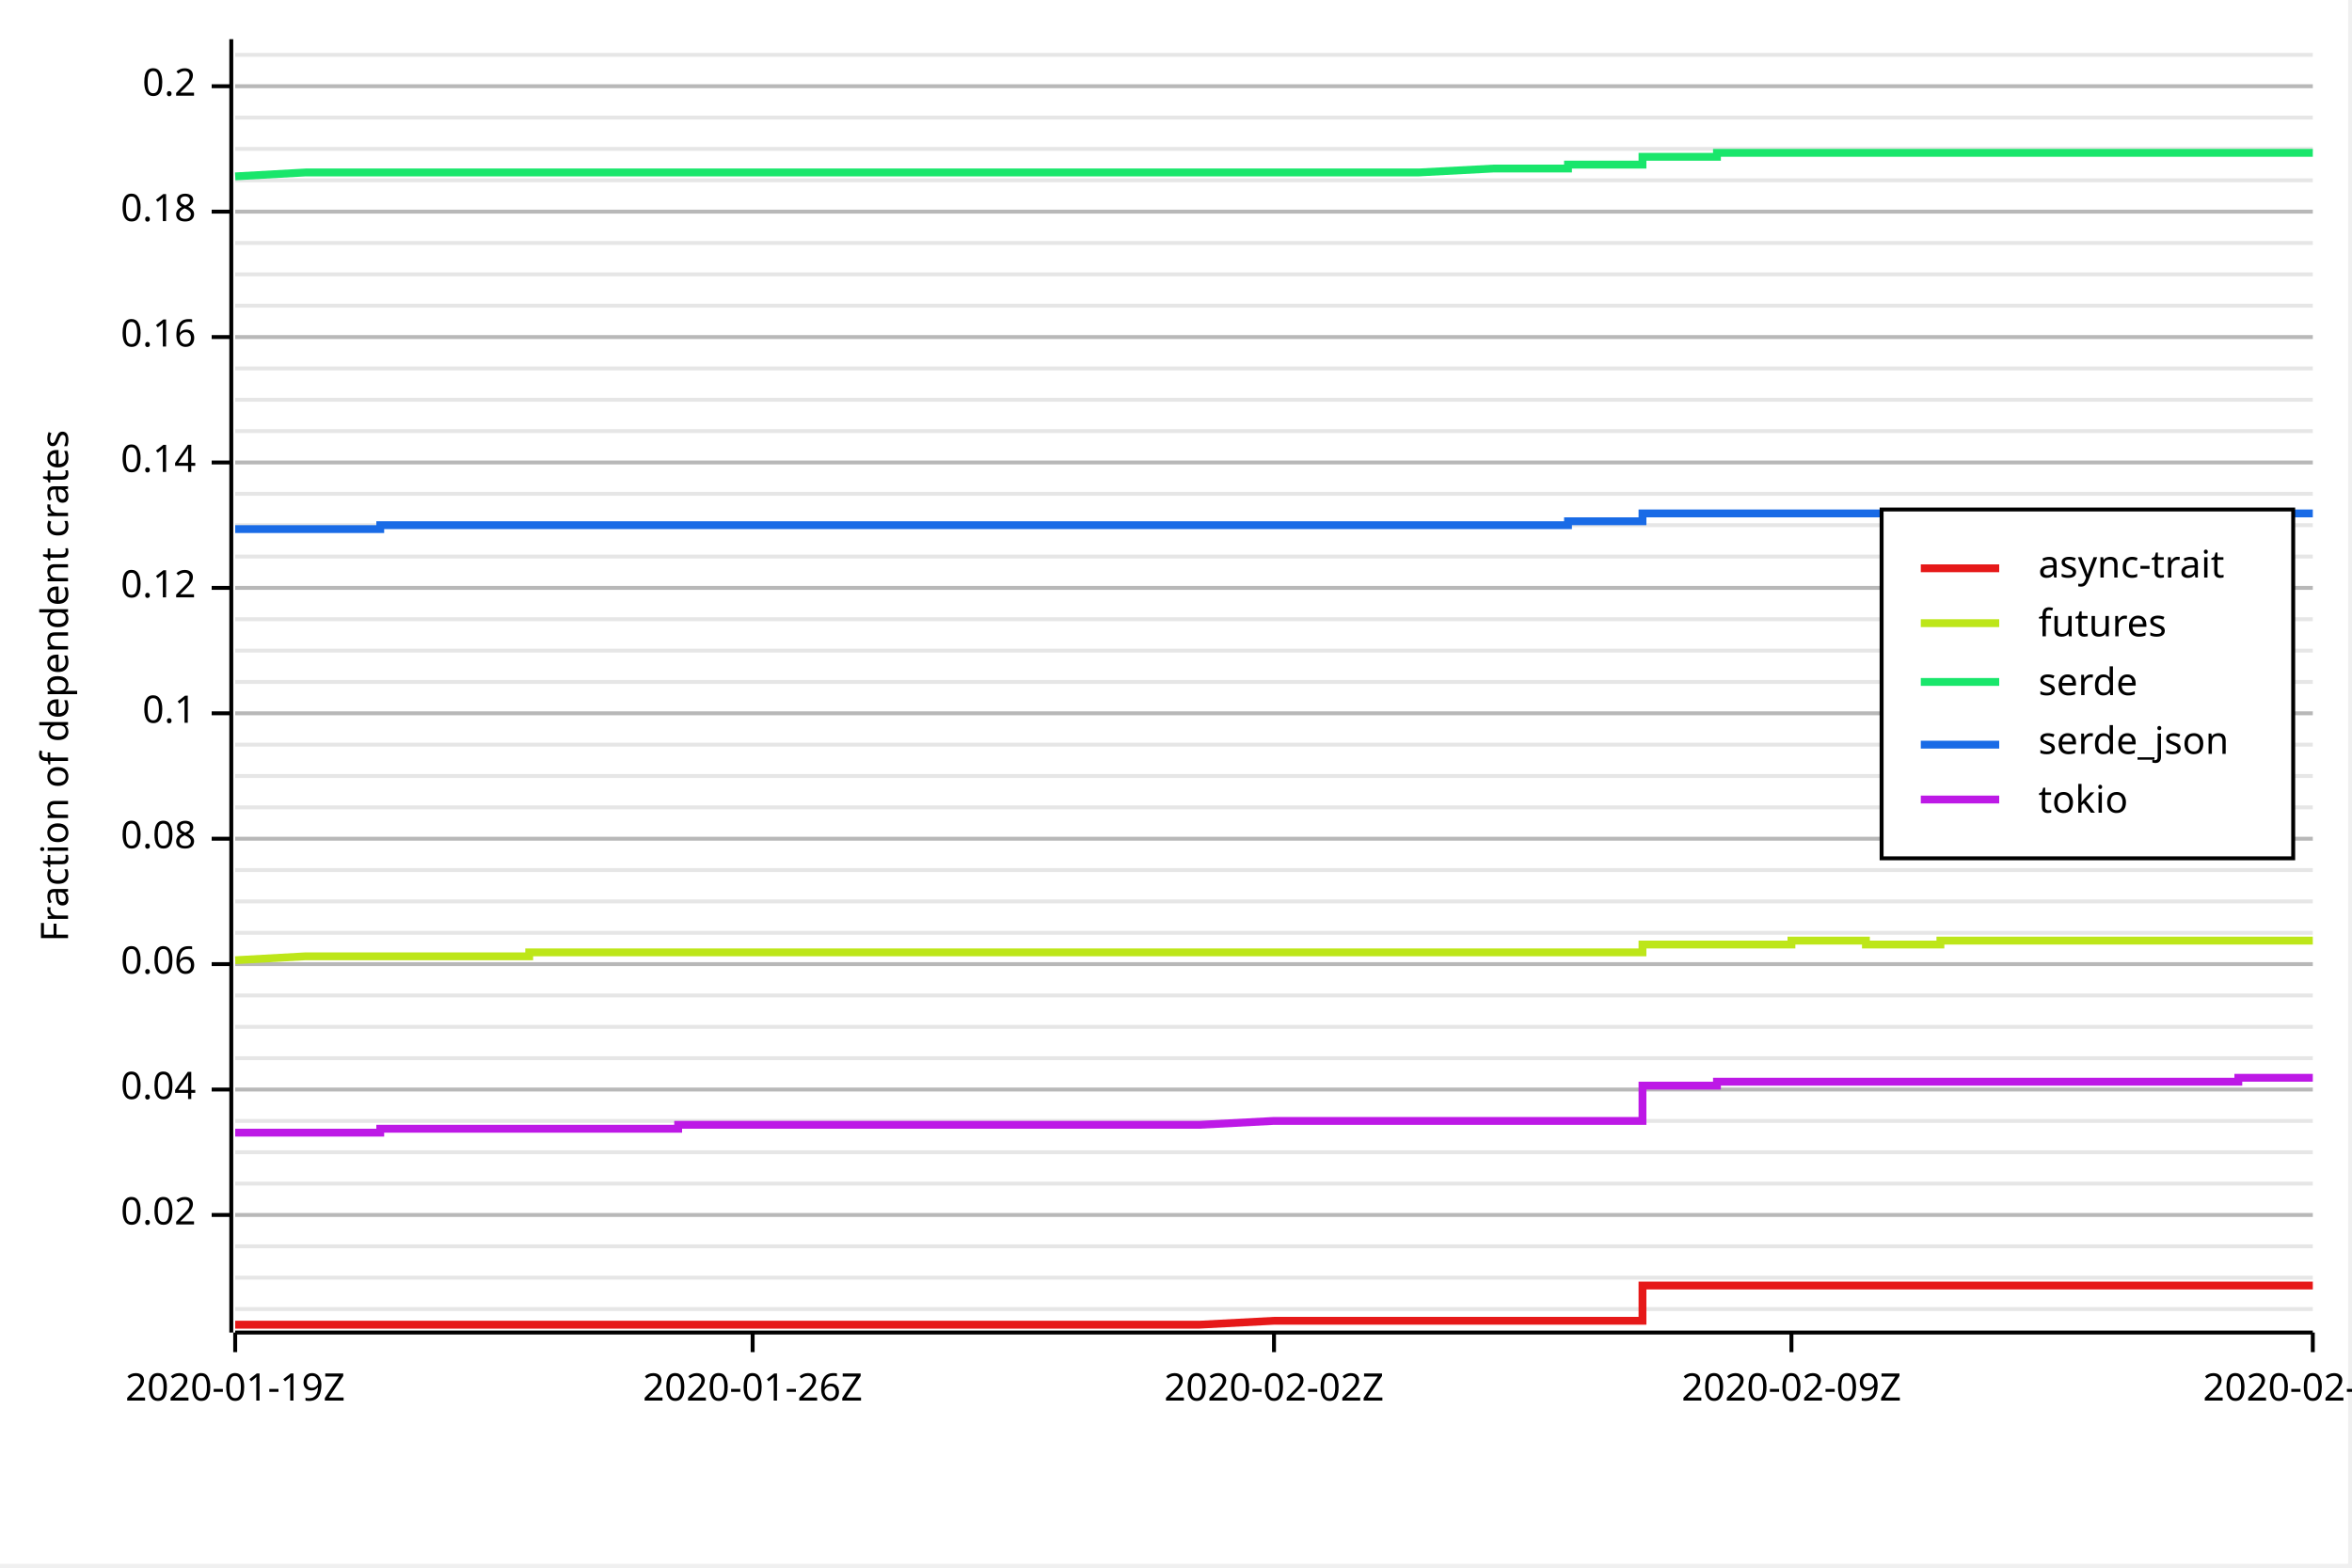
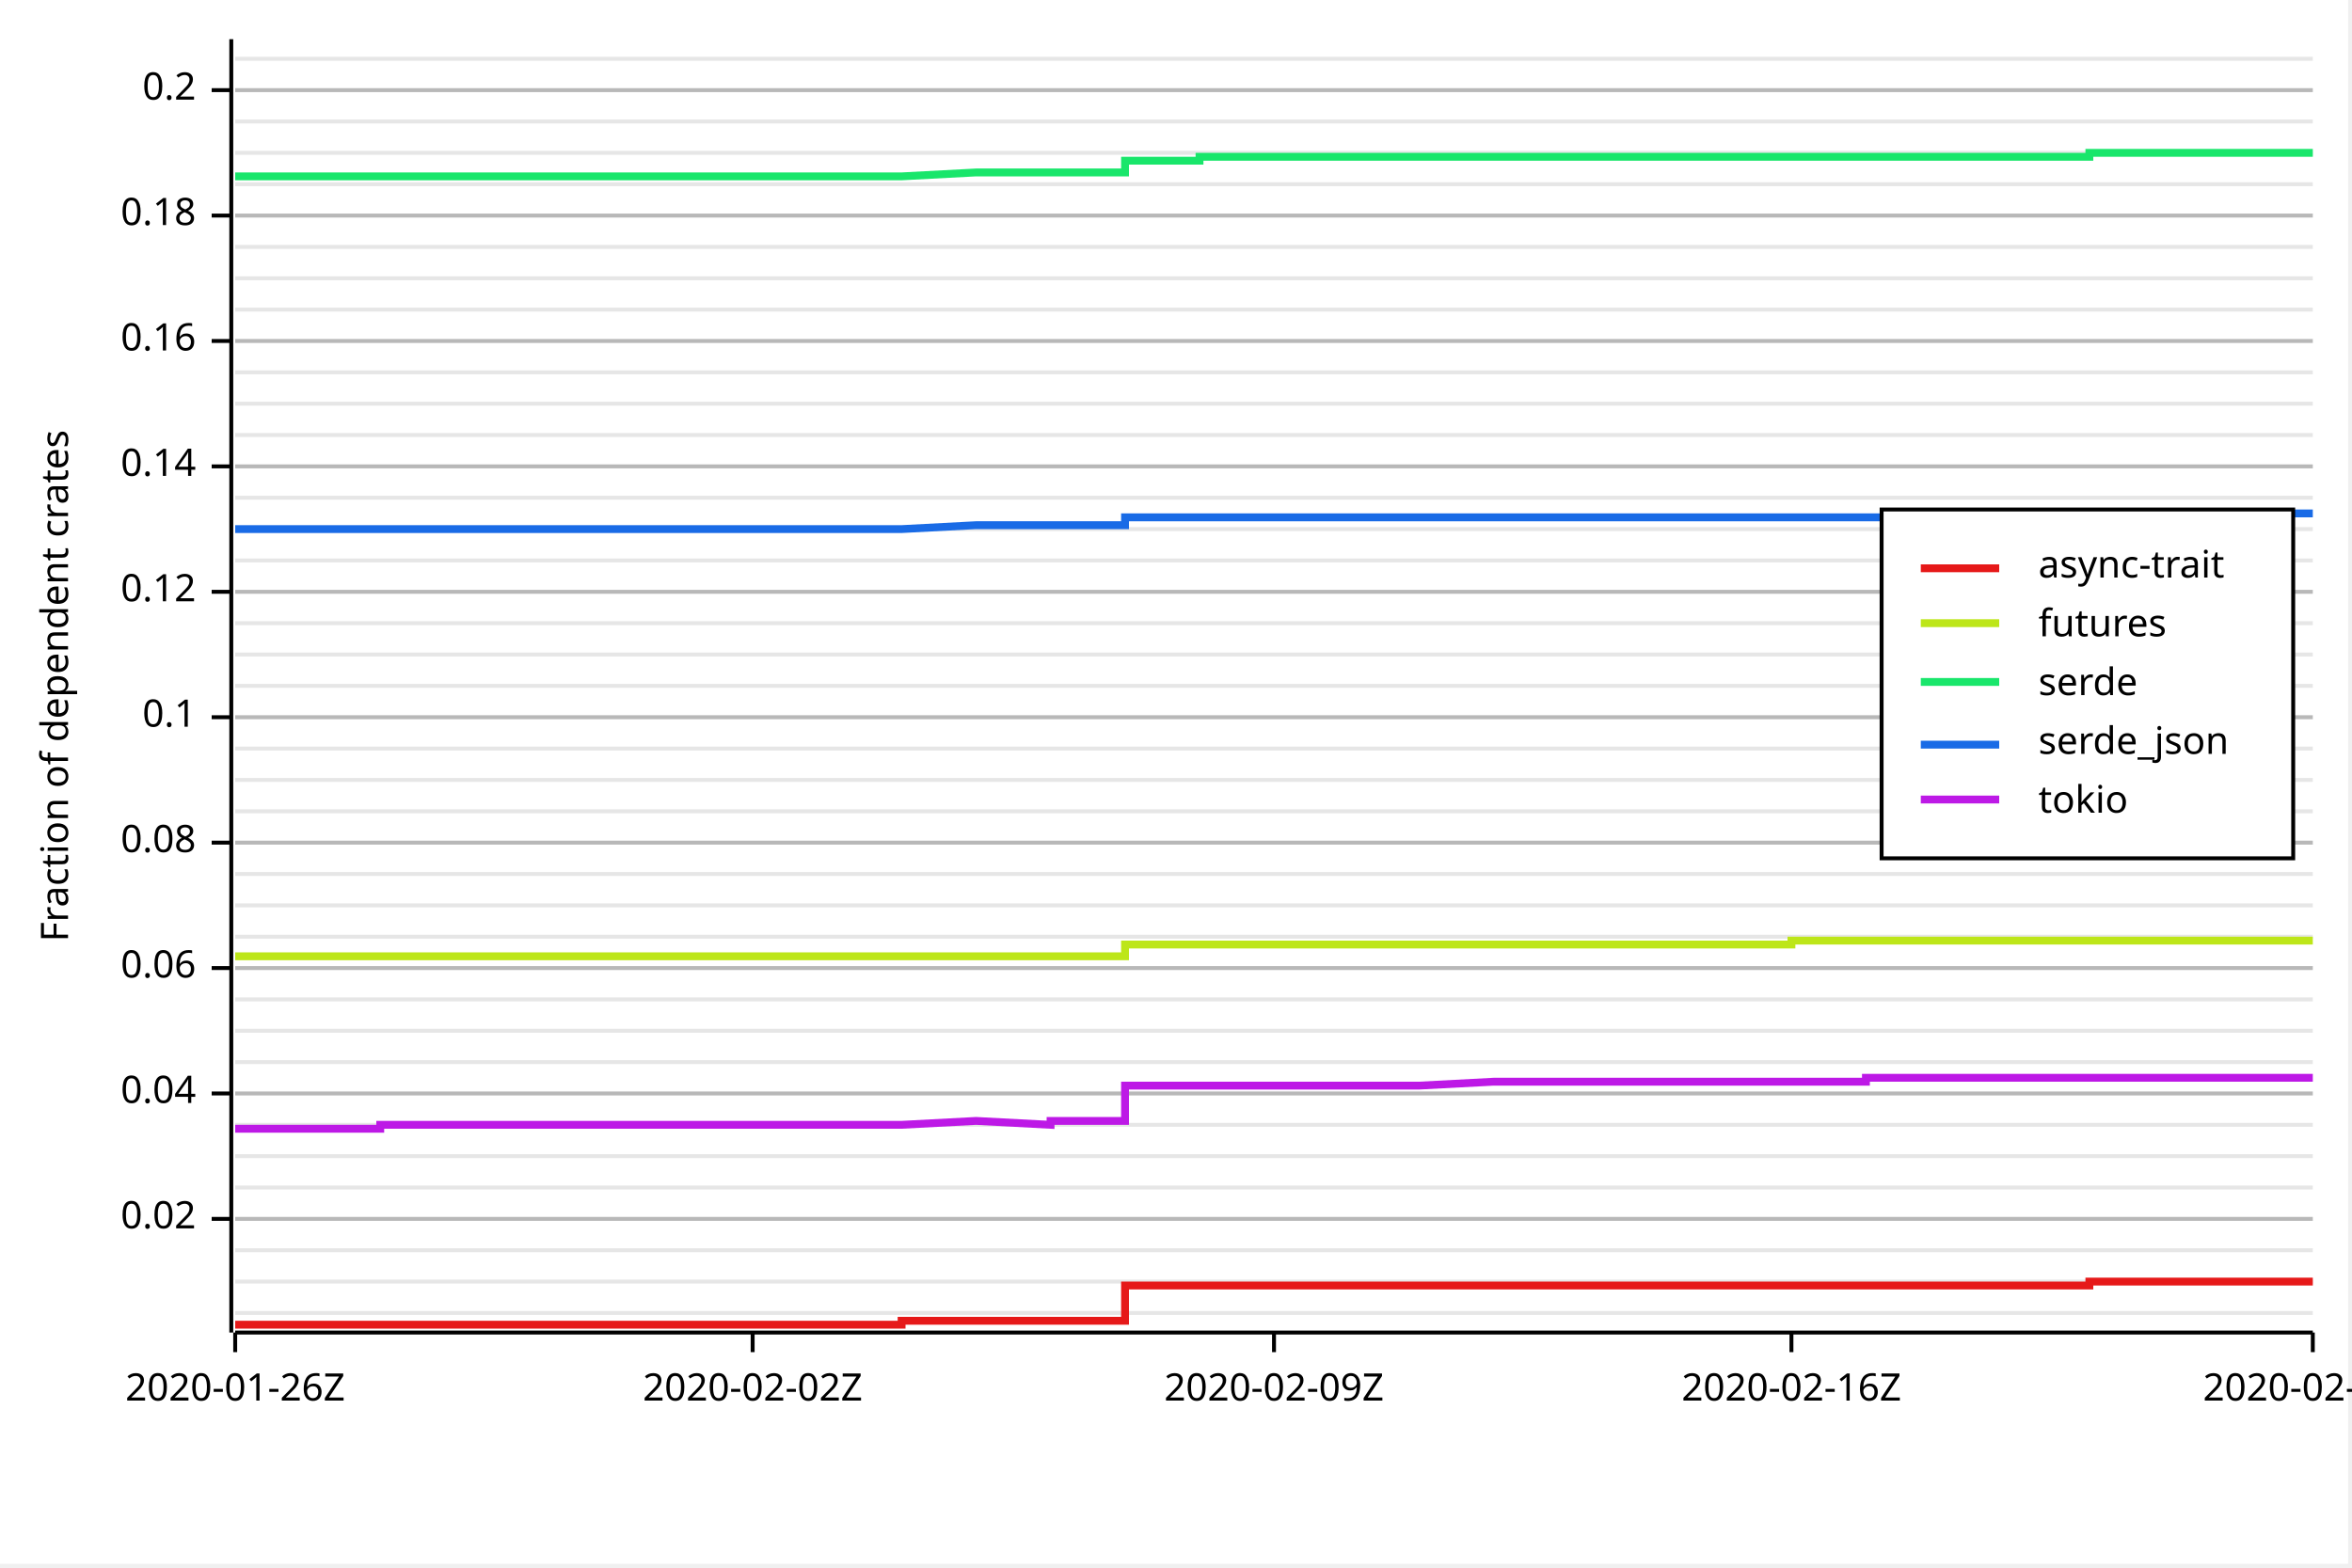
<svg xmlns="http://www.w3.org/2000/svg" width="600" height="400">
  <rect x="0" y="0" width="599" height="399" opacity="1" fill="#FFFFFF" stroke="none" />
-   <line opacity="0.1" stroke="#000000" stroke-width="1" x1="60" y1="334" x2="590" y2="334" />
-   <line opacity="0.1" stroke="#000000" stroke-width="1" x1="60" y1="326" x2="590" y2="326" />
-   <line opacity="0.1" stroke="#000000" stroke-width="1" x1="60" y1="318" x2="590" y2="318" />
-   <line opacity="0.1" stroke="#000000" stroke-width="1" x1="60" y1="310" x2="590" y2="310" />
-   <line opacity="0.1" stroke="#000000" stroke-width="1" x1="60" y1="302" x2="590" y2="302" />
-   <line opacity="0.1" stroke="#000000" stroke-width="1" x1="60" y1="294" x2="590" y2="294" />
-   <line opacity="0.1" stroke="#000000" stroke-width="1" x1="60" y1="286" x2="590" y2="286" />
-   <line opacity="0.1" stroke="#000000" stroke-width="1" x1="60" y1="278" x2="590" y2="278" />
-   <line opacity="0.1" stroke="#000000" stroke-width="1" x1="60" y1="270" x2="590" y2="270" />
-   <line opacity="0.1" stroke="#000000" stroke-width="1" x1="60" y1="262" x2="590" y2="262" />
-   <line opacity="0.1" stroke="#000000" stroke-width="1" x1="60" y1="254" x2="590" y2="254" />
-   <line opacity="0.1" stroke="#000000" stroke-width="1" x1="60" y1="246" x2="590" y2="246" />
-   <line opacity="0.1" stroke="#000000" stroke-width="1" x1="60" y1="238" x2="590" y2="238" />
-   <line opacity="0.1" stroke="#000000" stroke-width="1" x1="60" y1="230" x2="590" y2="230" />
-   <line opacity="0.1" stroke="#000000" stroke-width="1" x1="60" y1="222" x2="590" y2="222" />
-   <line opacity="0.1" stroke="#000000" stroke-width="1" x1="60" y1="214" x2="590" y2="214" />
-   <line opacity="0.1" stroke="#000000" stroke-width="1" x1="60" y1="206" x2="590" y2="206" />
-   <line opacity="0.1" stroke="#000000" stroke-width="1" x1="60" y1="198" x2="590" y2="198" />
-   <line opacity="0.1" stroke="#000000" stroke-width="1" x1="60" y1="190" x2="590" y2="190" />
-   <line opacity="0.1" stroke="#000000" stroke-width="1" x1="60" y1="182" x2="590" y2="182" />
-   <line opacity="0.1" stroke="#000000" stroke-width="1" x1="60" y1="174" x2="590" y2="174" />
-   <line opacity="0.1" stroke="#000000" stroke-width="1" x1="60" y1="166" x2="590" y2="166" />
-   <line opacity="0.1" stroke="#000000" stroke-width="1" x1="60" y1="158" x2="590" y2="158" />
-   <line opacity="0.1" stroke="#000000" stroke-width="1" x1="60" y1="150" x2="590" y2="150" />
-   <line opacity="0.1" stroke="#000000" stroke-width="1" x1="60" y1="142" x2="590" y2="142" />
-   <line opacity="0.1" stroke="#000000" stroke-width="1" x1="60" y1="134" x2="590" y2="134" />
-   <line opacity="0.1" stroke="#000000" stroke-width="1" x1="60" y1="126" x2="590" y2="126" />
-   <line opacity="0.1" stroke="#000000" stroke-width="1" x1="60" y1="118" x2="590" y2="118" />
-   <line opacity="0.1" stroke="#000000" stroke-width="1" x1="60" y1="110" x2="590" y2="110" />
-   <line opacity="0.1" stroke="#000000" stroke-width="1" x1="60" y1="102" x2="590" y2="102" />
-   <line opacity="0.1" stroke="#000000" stroke-width="1" x1="60" y1="94" x2="590" y2="94" />
-   <line opacity="0.1" stroke="#000000" stroke-width="1" x1="60" y1="86" x2="590" y2="86" />
-   <line opacity="0.1" stroke="#000000" stroke-width="1" x1="60" y1="78" x2="590" y2="78" />
-   <line opacity="0.1" stroke="#000000" stroke-width="1" x1="60" y1="70" x2="590" y2="70" />
-   <line opacity="0.1" stroke="#000000" stroke-width="1" x1="60" y1="62" x2="590" y2="62" />
-   <line opacity="0.1" stroke="#000000" stroke-width="1" x1="60" y1="54" x2="590" y2="54" />
-   <line opacity="0.1" stroke="#000000" stroke-width="1" x1="60" y1="46" x2="590" y2="46" />
-   <line opacity="0.1" stroke="#000000" stroke-width="1" x1="60" y1="38" x2="590" y2="38" />
-   <line opacity="0.1" stroke="#000000" stroke-width="1" x1="60" y1="30" x2="590" y2="30" />
-   <line opacity="0.1" stroke="#000000" stroke-width="1" x1="60" y1="22" x2="590" y2="22" />
-   <line opacity="0.1" stroke="#000000" stroke-width="1" x1="60" y1="14" x2="590" y2="14" />
+   <line opacity="0.1" stroke="#000000" stroke-width="1" x1="60" y1="335" x2="590" y2="335" />
+   <line opacity="0.1" stroke="#000000" stroke-width="1" x1="60" y1="327" x2="590" y2="327" />
+   <line opacity="0.1" stroke="#000000" stroke-width="1" x1="60" y1="319" x2="590" y2="319" />
+   <line opacity="0.1" stroke="#000000" stroke-width="1" x1="60" y1="311" x2="590" y2="311" />
+   <line opacity="0.1" stroke="#000000" stroke-width="1" x1="60" y1="303" x2="590" y2="303" />
+   <line opacity="0.1" stroke="#000000" stroke-width="1" x1="60" y1="295" x2="590" y2="295" />
+   <line opacity="0.1" stroke="#000000" stroke-width="1" x1="60" y1="287" x2="590" y2="287" />
+   <line opacity="0.1" stroke="#000000" stroke-width="1" x1="60" y1="279" x2="590" y2="279" />
+   <line opacity="0.1" stroke="#000000" stroke-width="1" x1="60" y1="271" x2="590" y2="271" />
+   <line opacity="0.1" stroke="#000000" stroke-width="1" x1="60" y1="263" x2="590" y2="263" />
+   <line opacity="0.1" stroke="#000000" stroke-width="1" x1="60" y1="255" x2="590" y2="255" />
+   <line opacity="0.1" stroke="#000000" stroke-width="1" x1="60" y1="247" x2="590" y2="247" />
+   <line opacity="0.1" stroke="#000000" stroke-width="1" x1="60" y1="239" x2="590" y2="239" />
+   <line opacity="0.1" stroke="#000000" stroke-width="1" x1="60" y1="231" x2="590" y2="231" />
+   <line opacity="0.1" stroke="#000000" stroke-width="1" x1="60" y1="223" x2="590" y2="223" />
+   <line opacity="0.1" stroke="#000000" stroke-width="1" x1="60" y1="215" x2="590" y2="215" />
+   <line opacity="0.1" stroke="#000000" stroke-width="1" x1="60" y1="207" x2="590" y2="207" />
+   <line opacity="0.1" stroke="#000000" stroke-width="1" x1="60" y1="199" x2="590" y2="199" />
+   <line opacity="0.1" stroke="#000000" stroke-width="1" x1="60" y1="191" x2="590" y2="191" />
+   <line opacity="0.1" stroke="#000000" stroke-width="1" x1="60" y1="183" x2="590" y2="183" />
+   <line opacity="0.1" stroke="#000000" stroke-width="1" x1="60" y1="175" x2="590" y2="175" />
+   <line opacity="0.1" stroke="#000000" stroke-width="1" x1="60" y1="167" x2="590" y2="167" />
+   <line opacity="0.1" stroke="#000000" stroke-width="1" x1="60" y1="159" x2="590" y2="159" />
+   <line opacity="0.1" stroke="#000000" stroke-width="1" x1="60" y1="151" x2="590" y2="151" />
+   <line opacity="0.1" stroke="#000000" stroke-width="1" x1="60" y1="143" x2="590" y2="143" />
+   <line opacity="0.1" stroke="#000000" stroke-width="1" x1="60" y1="135" x2="590" y2="135" />
+   <line opacity="0.1" stroke="#000000" stroke-width="1" x1="60" y1="127" x2="590" y2="127" />
+   <line opacity="0.1" stroke="#000000" stroke-width="1" x1="60" y1="119" x2="590" y2="119" />
+   <line opacity="0.1" stroke="#000000" stroke-width="1" x1="60" y1="111" x2="590" y2="111" />
+   <line opacity="0.1" stroke="#000000" stroke-width="1" x1="60" y1="103" x2="590" y2="103" />
+   <line opacity="0.1" stroke="#000000" stroke-width="1" x1="60" y1="95" x2="590" y2="95" />
+   <line opacity="0.1" stroke="#000000" stroke-width="1" x1="60" y1="87" x2="590" y2="87" />
+   <line opacity="0.1" stroke="#000000" stroke-width="1" x1="60" y1="79" x2="590" y2="79" />
+   <line opacity="0.1" stroke="#000000" stroke-width="1" x1="60" y1="71" x2="590" y2="71" />
+   <line opacity="0.1" stroke="#000000" stroke-width="1" x1="60" y1="63" x2="590" y2="63" />
+   <line opacity="0.1" stroke="#000000" stroke-width="1" x1="60" y1="55" x2="590" y2="55" />
+   <line opacity="0.1" stroke="#000000" stroke-width="1" x1="60" y1="47" x2="590" y2="47" />
+   <line opacity="0.1" stroke="#000000" stroke-width="1" x1="60" y1="39" x2="590" y2="39" />
+   <line opacity="0.1" stroke="#000000" stroke-width="1" x1="60" y1="31" x2="590" y2="31" />
+   <line opacity="0.1" stroke="#000000" stroke-width="1" x1="60" y1="23" x2="590" y2="23" />
+   <line opacity="0.1" stroke="#000000" stroke-width="1" x1="60" y1="15" x2="590" y2="15" />
  <text x="10" y="175" dy="0.76em" text-anchor="middle" font-family="sans-serif" font-size="9.677" opacity="1" fill="#000000" transform="rotate(270, 10, 175)">
Fraction of dependent crates
</text>
-   <line opacity="0.2" stroke="#000000" stroke-width="1" x1="60" y1="310" x2="590" y2="310" />
-   <line opacity="0.2" stroke="#000000" stroke-width="1" x1="60" y1="278" x2="590" y2="278" />
-   <line opacity="0.2" stroke="#000000" stroke-width="1" x1="60" y1="246" x2="590" y2="246" />
-   <line opacity="0.2" stroke="#000000" stroke-width="1" x1="60" y1="214" x2="590" y2="214" />
-   <line opacity="0.2" stroke="#000000" stroke-width="1" x1="60" y1="182" x2="590" y2="182" />
-   <line opacity="0.2" stroke="#000000" stroke-width="1" x1="60" y1="150" x2="590" y2="150" />
-   <line opacity="0.2" stroke="#000000" stroke-width="1" x1="60" y1="118" x2="590" y2="118" />
-   <line opacity="0.2" stroke="#000000" stroke-width="1" x1="60" y1="86" x2="590" y2="86" />
-   <line opacity="0.2" stroke="#000000" stroke-width="1" x1="60" y1="54" x2="590" y2="54" />
-   <line opacity="0.2" stroke="#000000" stroke-width="1" x1="60" y1="22" x2="590" y2="22" />
+   <line opacity="0.2" stroke="#000000" stroke-width="1" x1="60" y1="311" x2="590" y2="311" />
+   <line opacity="0.2" stroke="#000000" stroke-width="1" x1="60" y1="279" x2="590" y2="279" />
+   <line opacity="0.2" stroke="#000000" stroke-width="1" x1="60" y1="247" x2="590" y2="247" />
+   <line opacity="0.2" stroke="#000000" stroke-width="1" x1="60" y1="215" x2="590" y2="215" />
+   <line opacity="0.2" stroke="#000000" stroke-width="1" x1="60" y1="183" x2="590" y2="183" />
+   <line opacity="0.2" stroke="#000000" stroke-width="1" x1="60" y1="151" x2="590" y2="151" />
+   <line opacity="0.2" stroke="#000000" stroke-width="1" x1="60" y1="119" x2="590" y2="119" />
+   <line opacity="0.2" stroke="#000000" stroke-width="1" x1="60" y1="87" x2="590" y2="87" />
+   <line opacity="0.2" stroke="#000000" stroke-width="1" x1="60" y1="55" x2="590" y2="55" />
+   <line opacity="0.2" stroke="#000000" stroke-width="1" x1="60" y1="23" x2="590" y2="23" />
  <polyline fill="none" opacity="1" stroke="#000000" stroke-width="1" points="59,10 59,340 " />
-   <text x="50" y="310" dy="0.5ex" text-anchor="end" font-family="sans-serif" font-size="9.677" opacity="1" fill="#000000">
+   <text x="50" y="311" dy="0.5ex" text-anchor="end" font-family="sans-serif" font-size="9.677" opacity="1" fill="#000000">
0.02
</text>
-   <polyline fill="none" opacity="1" stroke="#000000" stroke-width="1" points="54,310 59,310 " />
-   <text x="50" y="278" dy="0.5ex" text-anchor="end" font-family="sans-serif" font-size="9.677" opacity="1" fill="#000000">
+   <polyline fill="none" opacity="1" stroke="#000000" stroke-width="1" points="54,311 59,311 " />
+   <text x="50" y="279" dy="0.5ex" text-anchor="end" font-family="sans-serif" font-size="9.677" opacity="1" fill="#000000">
0.04
</text>
-   <polyline fill="none" opacity="1" stroke="#000000" stroke-width="1" points="54,278 59,278 " />
-   <text x="50" y="246" dy="0.5ex" text-anchor="end" font-family="sans-serif" font-size="9.677" opacity="1" fill="#000000">
+   <polyline fill="none" opacity="1" stroke="#000000" stroke-width="1" points="54,279 59,279 " />
+   <text x="50" y="247" dy="0.5ex" text-anchor="end" font-family="sans-serif" font-size="9.677" opacity="1" fill="#000000">
0.06
</text>
-   <polyline fill="none" opacity="1" stroke="#000000" stroke-width="1" points="54,246 59,246 " />
-   <text x="50" y="214" dy="0.5ex" text-anchor="end" font-family="sans-serif" font-size="9.677" opacity="1" fill="#000000">
+   <polyline fill="none" opacity="1" stroke="#000000" stroke-width="1" points="54,247 59,247 " />
+   <text x="50" y="215" dy="0.5ex" text-anchor="end" font-family="sans-serif" font-size="9.677" opacity="1" fill="#000000">
0.08
</text>
-   <polyline fill="none" opacity="1" stroke="#000000" stroke-width="1" points="54,214 59,214 " />
-   <text x="50" y="182" dy="0.5ex" text-anchor="end" font-family="sans-serif" font-size="9.677" opacity="1" fill="#000000">
+   <polyline fill="none" opacity="1" stroke="#000000" stroke-width="1" points="54,215 59,215 " />
+   <text x="50" y="183" dy="0.5ex" text-anchor="end" font-family="sans-serif" font-size="9.677" opacity="1" fill="#000000">
0.1
</text>
-   <polyline fill="none" opacity="1" stroke="#000000" stroke-width="1" points="54,182 59,182 " />
-   <text x="50" y="150" dy="0.5ex" text-anchor="end" font-family="sans-serif" font-size="9.677" opacity="1" fill="#000000">
+   <polyline fill="none" opacity="1" stroke="#000000" stroke-width="1" points="54,183 59,183 " />
+   <text x="50" y="151" dy="0.5ex" text-anchor="end" font-family="sans-serif" font-size="9.677" opacity="1" fill="#000000">
0.12
</text>
-   <polyline fill="none" opacity="1" stroke="#000000" stroke-width="1" points="54,150 59,150 " />
-   <text x="50" y="118" dy="0.5ex" text-anchor="end" font-family="sans-serif" font-size="9.677" opacity="1" fill="#000000">
+   <polyline fill="none" opacity="1" stroke="#000000" stroke-width="1" points="54,151 59,151 " />
+   <text x="50" y="119" dy="0.5ex" text-anchor="end" font-family="sans-serif" font-size="9.677" opacity="1" fill="#000000">
0.14
</text>
-   <polyline fill="none" opacity="1" stroke="#000000" stroke-width="1" points="54,118 59,118 " />
-   <text x="50" y="86" dy="0.5ex" text-anchor="end" font-family="sans-serif" font-size="9.677" opacity="1" fill="#000000">
+   <polyline fill="none" opacity="1" stroke="#000000" stroke-width="1" points="54,119 59,119 " />
+   <text x="50" y="87" dy="0.5ex" text-anchor="end" font-family="sans-serif" font-size="9.677" opacity="1" fill="#000000">
0.16
</text>
-   <polyline fill="none" opacity="1" stroke="#000000" stroke-width="1" points="54,86 59,86 " />
-   <text x="50" y="54" dy="0.5ex" text-anchor="end" font-family="sans-serif" font-size="9.677" opacity="1" fill="#000000">
+   <polyline fill="none" opacity="1" stroke="#000000" stroke-width="1" points="54,87 59,87 " />
+   <text x="50" y="55" dy="0.5ex" text-anchor="end" font-family="sans-serif" font-size="9.677" opacity="1" fill="#000000">
0.18
</text>
-   <polyline fill="none" opacity="1" stroke="#000000" stroke-width="1" points="54,54 59,54 " />
-   <text x="50" y="22" dy="0.5ex" text-anchor="end" font-family="sans-serif" font-size="9.677" opacity="1" fill="#000000">
+   <polyline fill="none" opacity="1" stroke="#000000" stroke-width="1" points="54,55 59,55 " />
+   <text x="50" y="23" dy="0.5ex" text-anchor="end" font-family="sans-serif" font-size="9.677" opacity="1" fill="#000000">
0.2
</text>
-   <polyline fill="none" opacity="1" stroke="#000000" stroke-width="1" points="54,22 59,22 " />
+   <polyline fill="none" opacity="1" stroke="#000000" stroke-width="1" points="54,23 59,23 " />
  <polyline fill="none" opacity="1" stroke="#000000" stroke-width="1" points="60,340 590,340 " />
  <text x="60" y="350" dy="0.76em" text-anchor="middle" font-family="sans-serif" font-size="9.677" opacity="1" fill="#000000">
- 2020-01-19Z
+ 2020-01-26Z
</text>
  <polyline fill="none" opacity="1" stroke="#000000" stroke-width="1" points="60,340 60,345 " />
  <text x="192" y="350" dy="0.76em" text-anchor="middle" font-family="sans-serif" font-size="9.677" opacity="1" fill="#000000">
- 2020-01-26Z
+ 2020-02-02Z
</text>
  <polyline fill="none" opacity="1" stroke="#000000" stroke-width="1" points="192,340 192,345 " />
  <text x="325" y="350" dy="0.76em" text-anchor="middle" font-family="sans-serif" font-size="9.677" opacity="1" fill="#000000">
- 2020-02-02Z
+ 2020-02-09Z
</text>
  <polyline fill="none" opacity="1" stroke="#000000" stroke-width="1" points="325,340 325,345 " />
  <text x="457" y="350" dy="0.76em" text-anchor="middle" font-family="sans-serif" font-size="9.677" opacity="1" fill="#000000">
- 2020-02-09Z
+ 2020-02-16Z
</text>
  <polyline fill="none" opacity="1" stroke="#000000" stroke-width="1" points="457,340 457,345 " />
  <text x="590" y="350" dy="0.76em" text-anchor="middle" font-family="sans-serif" font-size="9.677" opacity="1" fill="#000000">
- 2020-02-16Z
+ 2020-02-23Z
</text>
  <polyline fill="none" opacity="1" stroke="#000000" stroke-width="1" points="590,340 590,345 " />
-   <polyline fill="none" opacity="1" stroke="#E61919" stroke-width="2" points="60,338 78,338 97,338 97,338 116,338 116,338 135,338 135,338 154,338 173,338 192,338 192,338 211,338 230,338 230,338 249,338 268,338 268,338 306,338 325,337 343,337 362,337 362,337 381,337 400,337 400,337 419,337 419,328 438,328 438,328 457,328 457,328 476,328 476,328 495,328 495,328 514,328 533,328 533,328 552,328 552,328 571,328 571,328 590,328 " />
-   <polyline fill="none" opacity="1" stroke="#BDE619" stroke-width="2" points="60,245 78,244 97,244 97,244 116,244 116,244 135,244 135,243 154,243 173,243 173,243 192,243 192,243 211,243 211,243 230,243 230,243 249,243 249,243 268,243 268,243 287,243 306,243 306,243 325,243 343,243 362,243 362,243 381,243 400,243 400,243 419,243 419,241 438,241 438,241 457,241 457,240 476,240 476,241 495,241 495,240 514,240 533,240 533,240 552,240 552,240 571,240 571,240 590,240 " />
-   <polyline fill="none" opacity="1" stroke="#19E66B" stroke-width="2" points="60,45 78,44 97,44 97,44 116,44 116,44 135,44 135,44 154,44 173,44 173,44 192,44 192,44 211,44 211,44 230,44 230,44 249,44 249,44 268,44 268,44 287,44 306,44 306,44 325,44 343,44 362,44 362,44 381,43 400,43 400,42 419,42 419,40 438,40 438,39 457,39 457,39 476,39 476,39 495,39 495,39 514,39 533,39 533,39 552,39 552,39 571,39 571,39 590,39 " />
-   <polyline fill="none" opacity="1" stroke="#196BE6" stroke-width="2" points="60,135 78,135 97,135 97,134 116,134 116,134 135,134 135,134 154,134 173,134 173,134 192,134 192,134 211,134 211,134 230,134 230,134 249,134 249,134 268,134 268,134 287,134 306,134 306,134 325,134 343,134 362,134 362,134 381,134 400,134 400,133 419,133 419,131 438,131 438,131 457,131 457,131 476,131 476,131 495,131 495,131 514,131 533,131 533,131 552,131 552,131 571,131 571,131 590,131 " />
-   <polyline fill="none" opacity="1" stroke="#BD19E6" stroke-width="2" points="60,289 78,289 97,289 97,288 116,288 116,288 135,288 135,288 154,288 173,288 173,287 192,287 192,287 211,287 211,287 230,287 230,287 249,287 249,287 268,287 268,287 287,287 306,287 306,287 325,286 343,286 362,286 362,286 381,286 400,286 400,286 419,286 419,277 438,277 438,276 457,276 457,276 476,276 476,276 495,276 495,276 514,276 533,276 533,276 552,276 552,276 571,276 571,275 590,275 " />
+   <polyline fill="none" opacity="1" stroke="#E61919" stroke-width="2" points="60,338 60,338 78,338 97,338 97,338 116,338 135,338 135,338 173,338 192,338 211,338 230,338 230,337 249,337 268,337 268,337 287,337 287,328 306,328 306,328 325,328 325,328 343,328 343,328 362,328 362,328 381,328 400,328 400,328 419,328 419,328 438,328 438,328 457,328 457,328 476,328 476,328 495,328 514,328 514,328 533,328 533,327 552,327 552,327 571,327 590,327 " />
+   <polyline fill="none" opacity="1" stroke="#BDE619" stroke-width="2" points="60,244 60,244 78,244 78,244 97,244 97,244 116,244 116,244 135,244 135,244 154,244 173,244 173,244 192,244 211,244 230,244 230,244 249,244 268,244 268,244 287,244 287,241 306,241 306,241 325,241 325,241 343,241 343,241 362,241 362,241 381,241 400,241 400,241 419,241 419,241 438,241 438,241 457,241 457,240 476,240 476,240 495,240 514,240 514,240 533,240 533,240 552,240 552,240 571,240 590,240 " />
+   <polyline fill="none" opacity="1" stroke="#19E66B" stroke-width="2" points="60,45 60,45 78,45 78,45 97,45 97,45 116,45 116,45 135,45 135,45 154,45 173,45 173,45 192,45 211,45 230,45 230,45 249,44 268,44 268,44 287,44 287,41 306,41 306,40 325,40 325,40 343,40 343,40 362,40 362,40 381,40 400,40 400,40 419,40 419,40 438,40 438,40 457,40 457,40 476,40 476,40 495,40 514,40 514,40 533,40 533,39 552,39 552,39 571,39 590,39 " />
+   <polyline fill="none" opacity="1" stroke="#196BE6" stroke-width="2" points="60,135 60,135 78,135 78,135 97,135 97,135 116,135 116,135 135,135 135,135 154,135 173,135 173,135 192,135 211,135 230,135 230,135 249,134 268,134 268,134 287,134 287,132 306,132 306,132 325,132 325,132 343,132 343,132 362,132 362,132 381,132 400,132 400,132 419,132 419,132 438,132 438,132 457,132 457,132 476,132 476,132 495,132 514,132 514,131 533,131 533,131 552,131 552,131 571,131 590,131 " />
+   <polyline fill="none" opacity="1" stroke="#BD19E6" stroke-width="2" points="60,288 60,288 78,288 78,288 97,288 97,287 116,287 116,287 135,287 135,287 154,287 173,287 173,287 192,287 211,287 230,287 230,287 249,286 268,287 268,286 287,286 287,277 306,277 306,277 325,277 325,277 343,277 343,277 362,277 362,277 381,276 400,276 400,276 419,276 419,276 438,276 438,276 457,276 457,276 476,276 476,275 495,275 514,275 514,275 533,275 533,275 552,275 552,275 571,275 590,275 " />
  <rect x="480" y="130" width="105" height="89" opacity="1" fill="#FFFFFF" stroke="none" />
  <rect x="480" y="130" width="105" height="89" opacity="1" fill="none" stroke="#000000" />
  <text x="520" y="140" dy="0.76em" text-anchor="start" font-family="sans-serif" font-size="9.677" opacity="1" fill="#000000">
async-trait
</text>
  <text x="520" y="155" dy="0.76em" text-anchor="start" font-family="sans-serif" font-size="9.677" opacity="1" fill="#000000">
futures
</text>
  <text x="520" y="170" dy="0.76em" text-anchor="start" font-family="sans-serif" font-size="9.677" opacity="1" fill="#000000">
serde
</text>
  <text x="520" y="185" dy="0.76em" text-anchor="start" font-family="sans-serif" font-size="9.677" opacity="1" fill="#000000">
serde_json
</text>
  <text x="520" y="200" dy="0.76em" text-anchor="start" font-family="sans-serif" font-size="9.677" opacity="1" fill="#000000">
tokio
</text>
  <polyline fill="none" opacity="1" stroke="#E61919" stroke-width="2" points="490,145 510,145 " />
  <polyline fill="none" opacity="1" stroke="#BDE619" stroke-width="2" points="490,159 510,159 " />
  <polyline fill="none" opacity="1" stroke="#19E66B" stroke-width="2" points="490,174 510,174 " />
  <polyline fill="none" opacity="1" stroke="#196BE6" stroke-width="2" points="490,190 510,190 " />
  <polyline fill="none" opacity="1" stroke="#BD19E6" stroke-width="2" points="490,204 510,204 " />
</svg>
